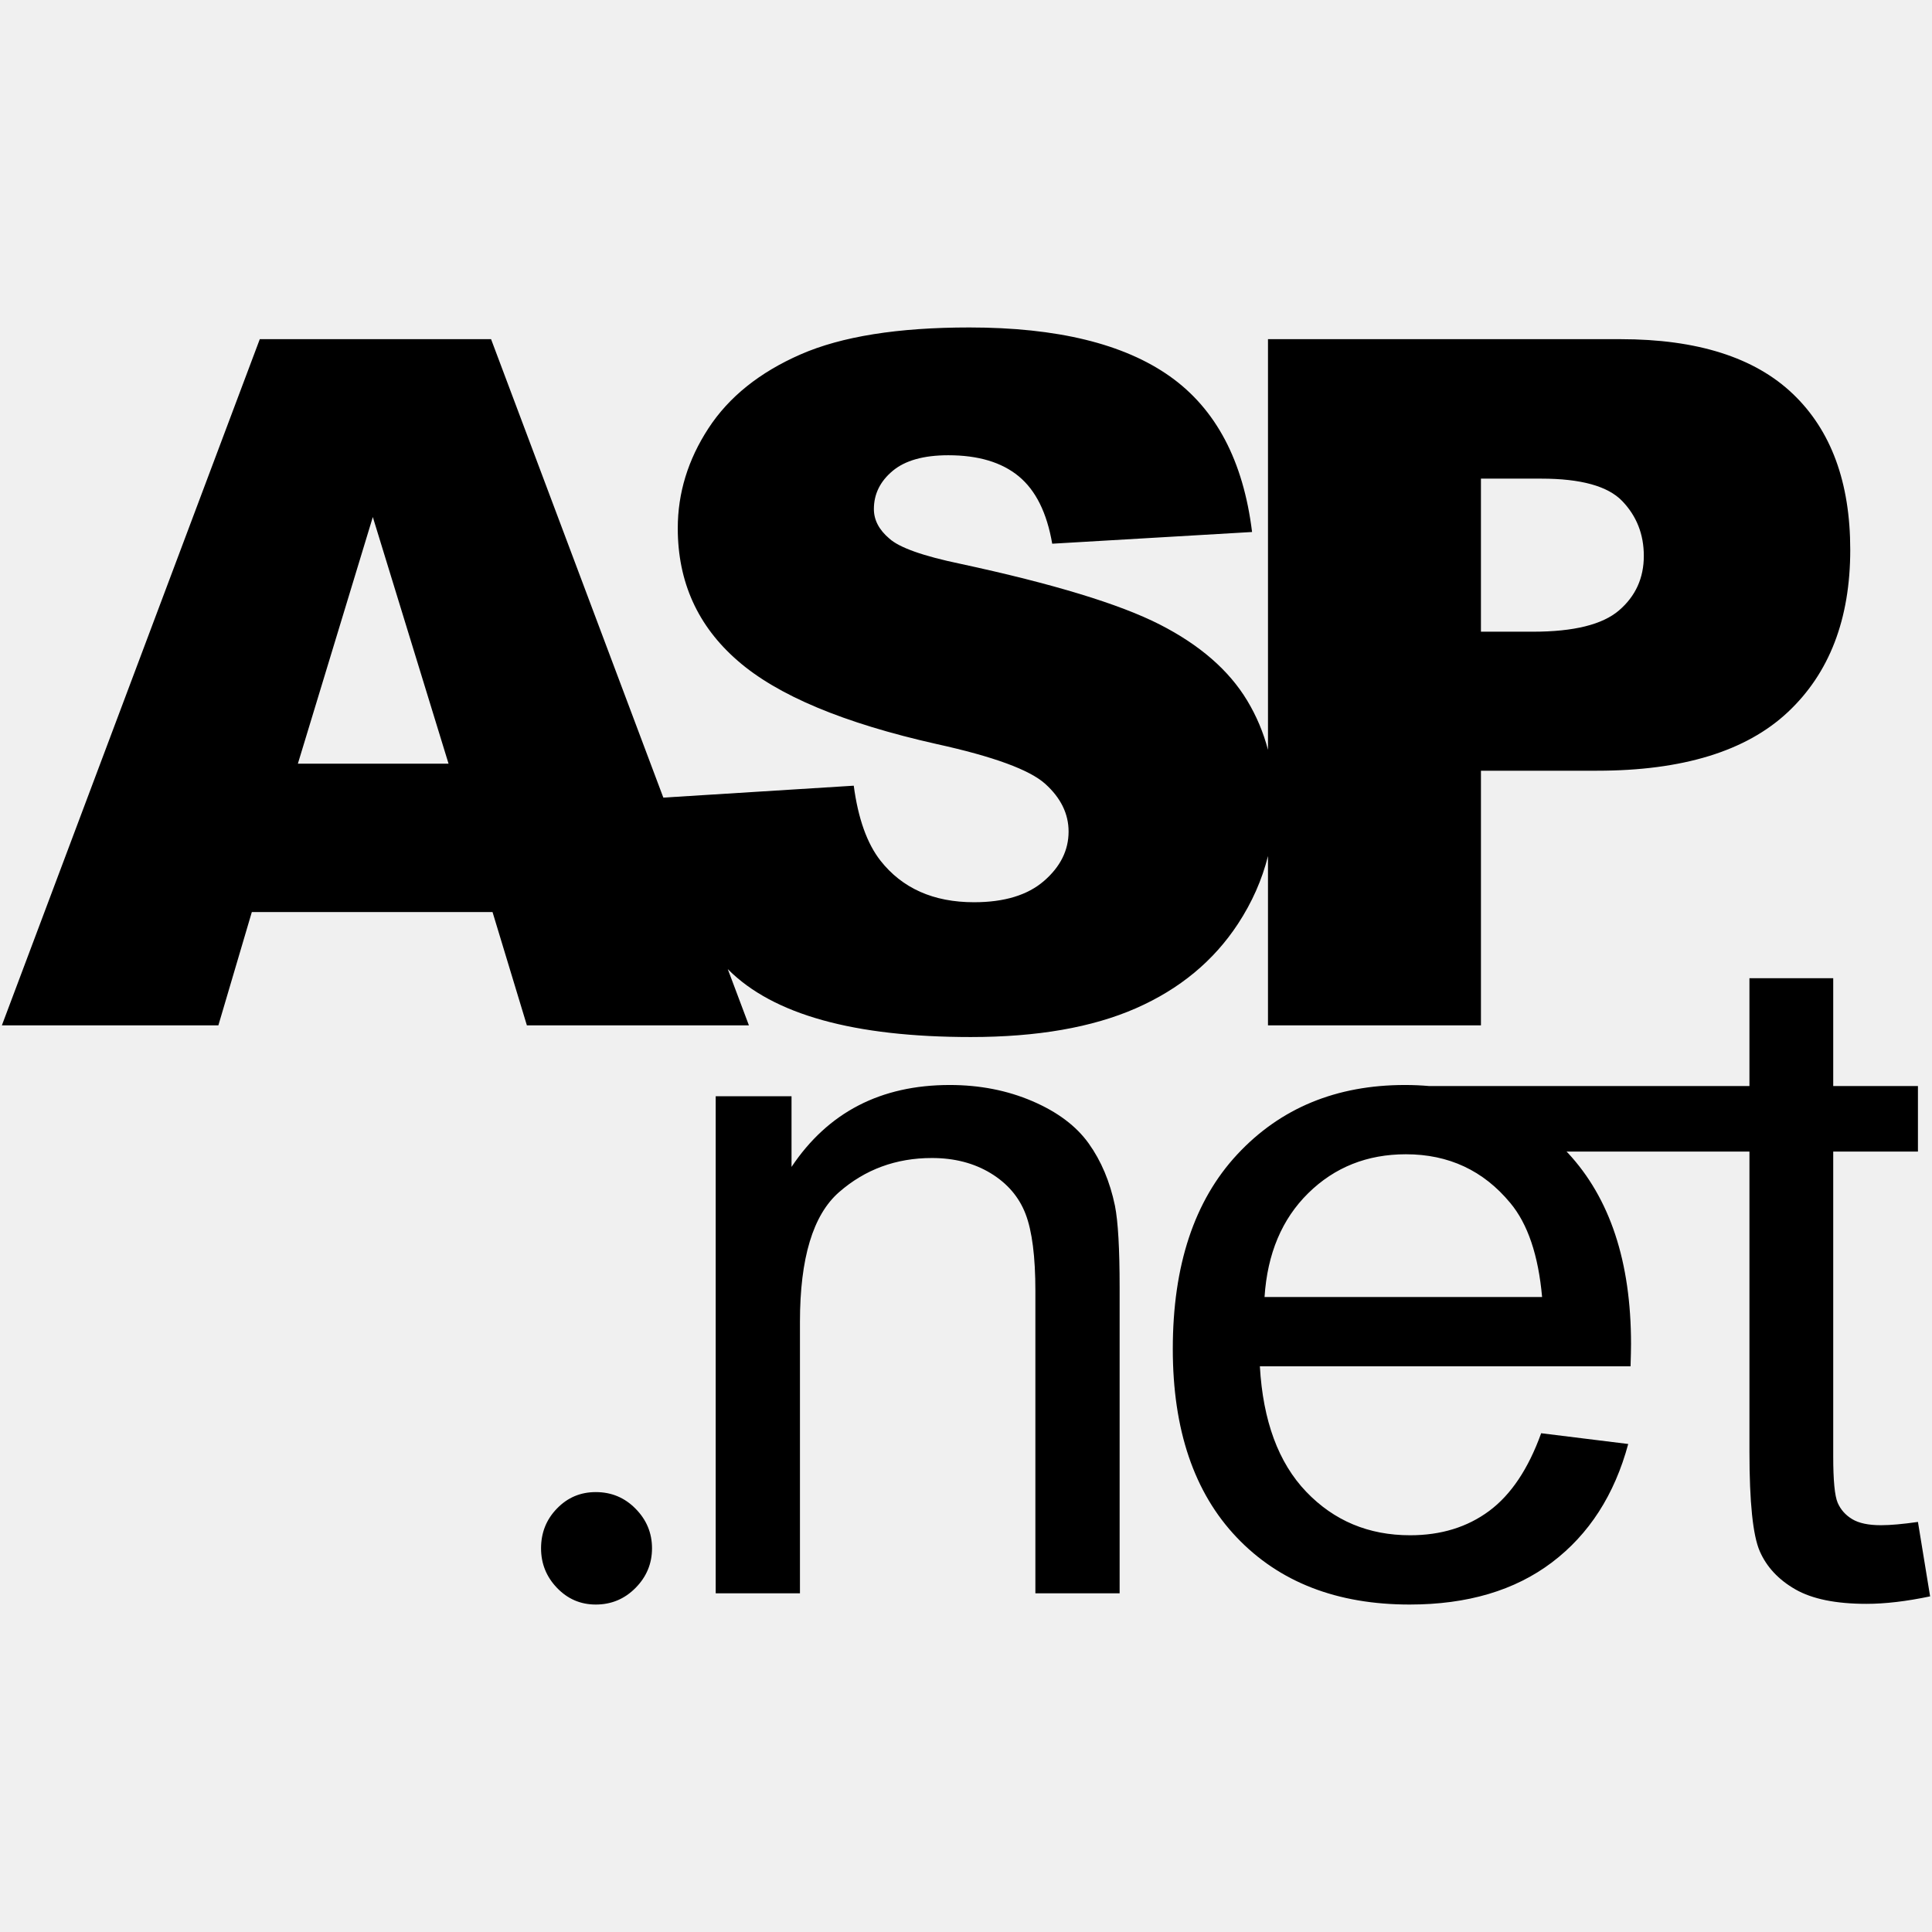
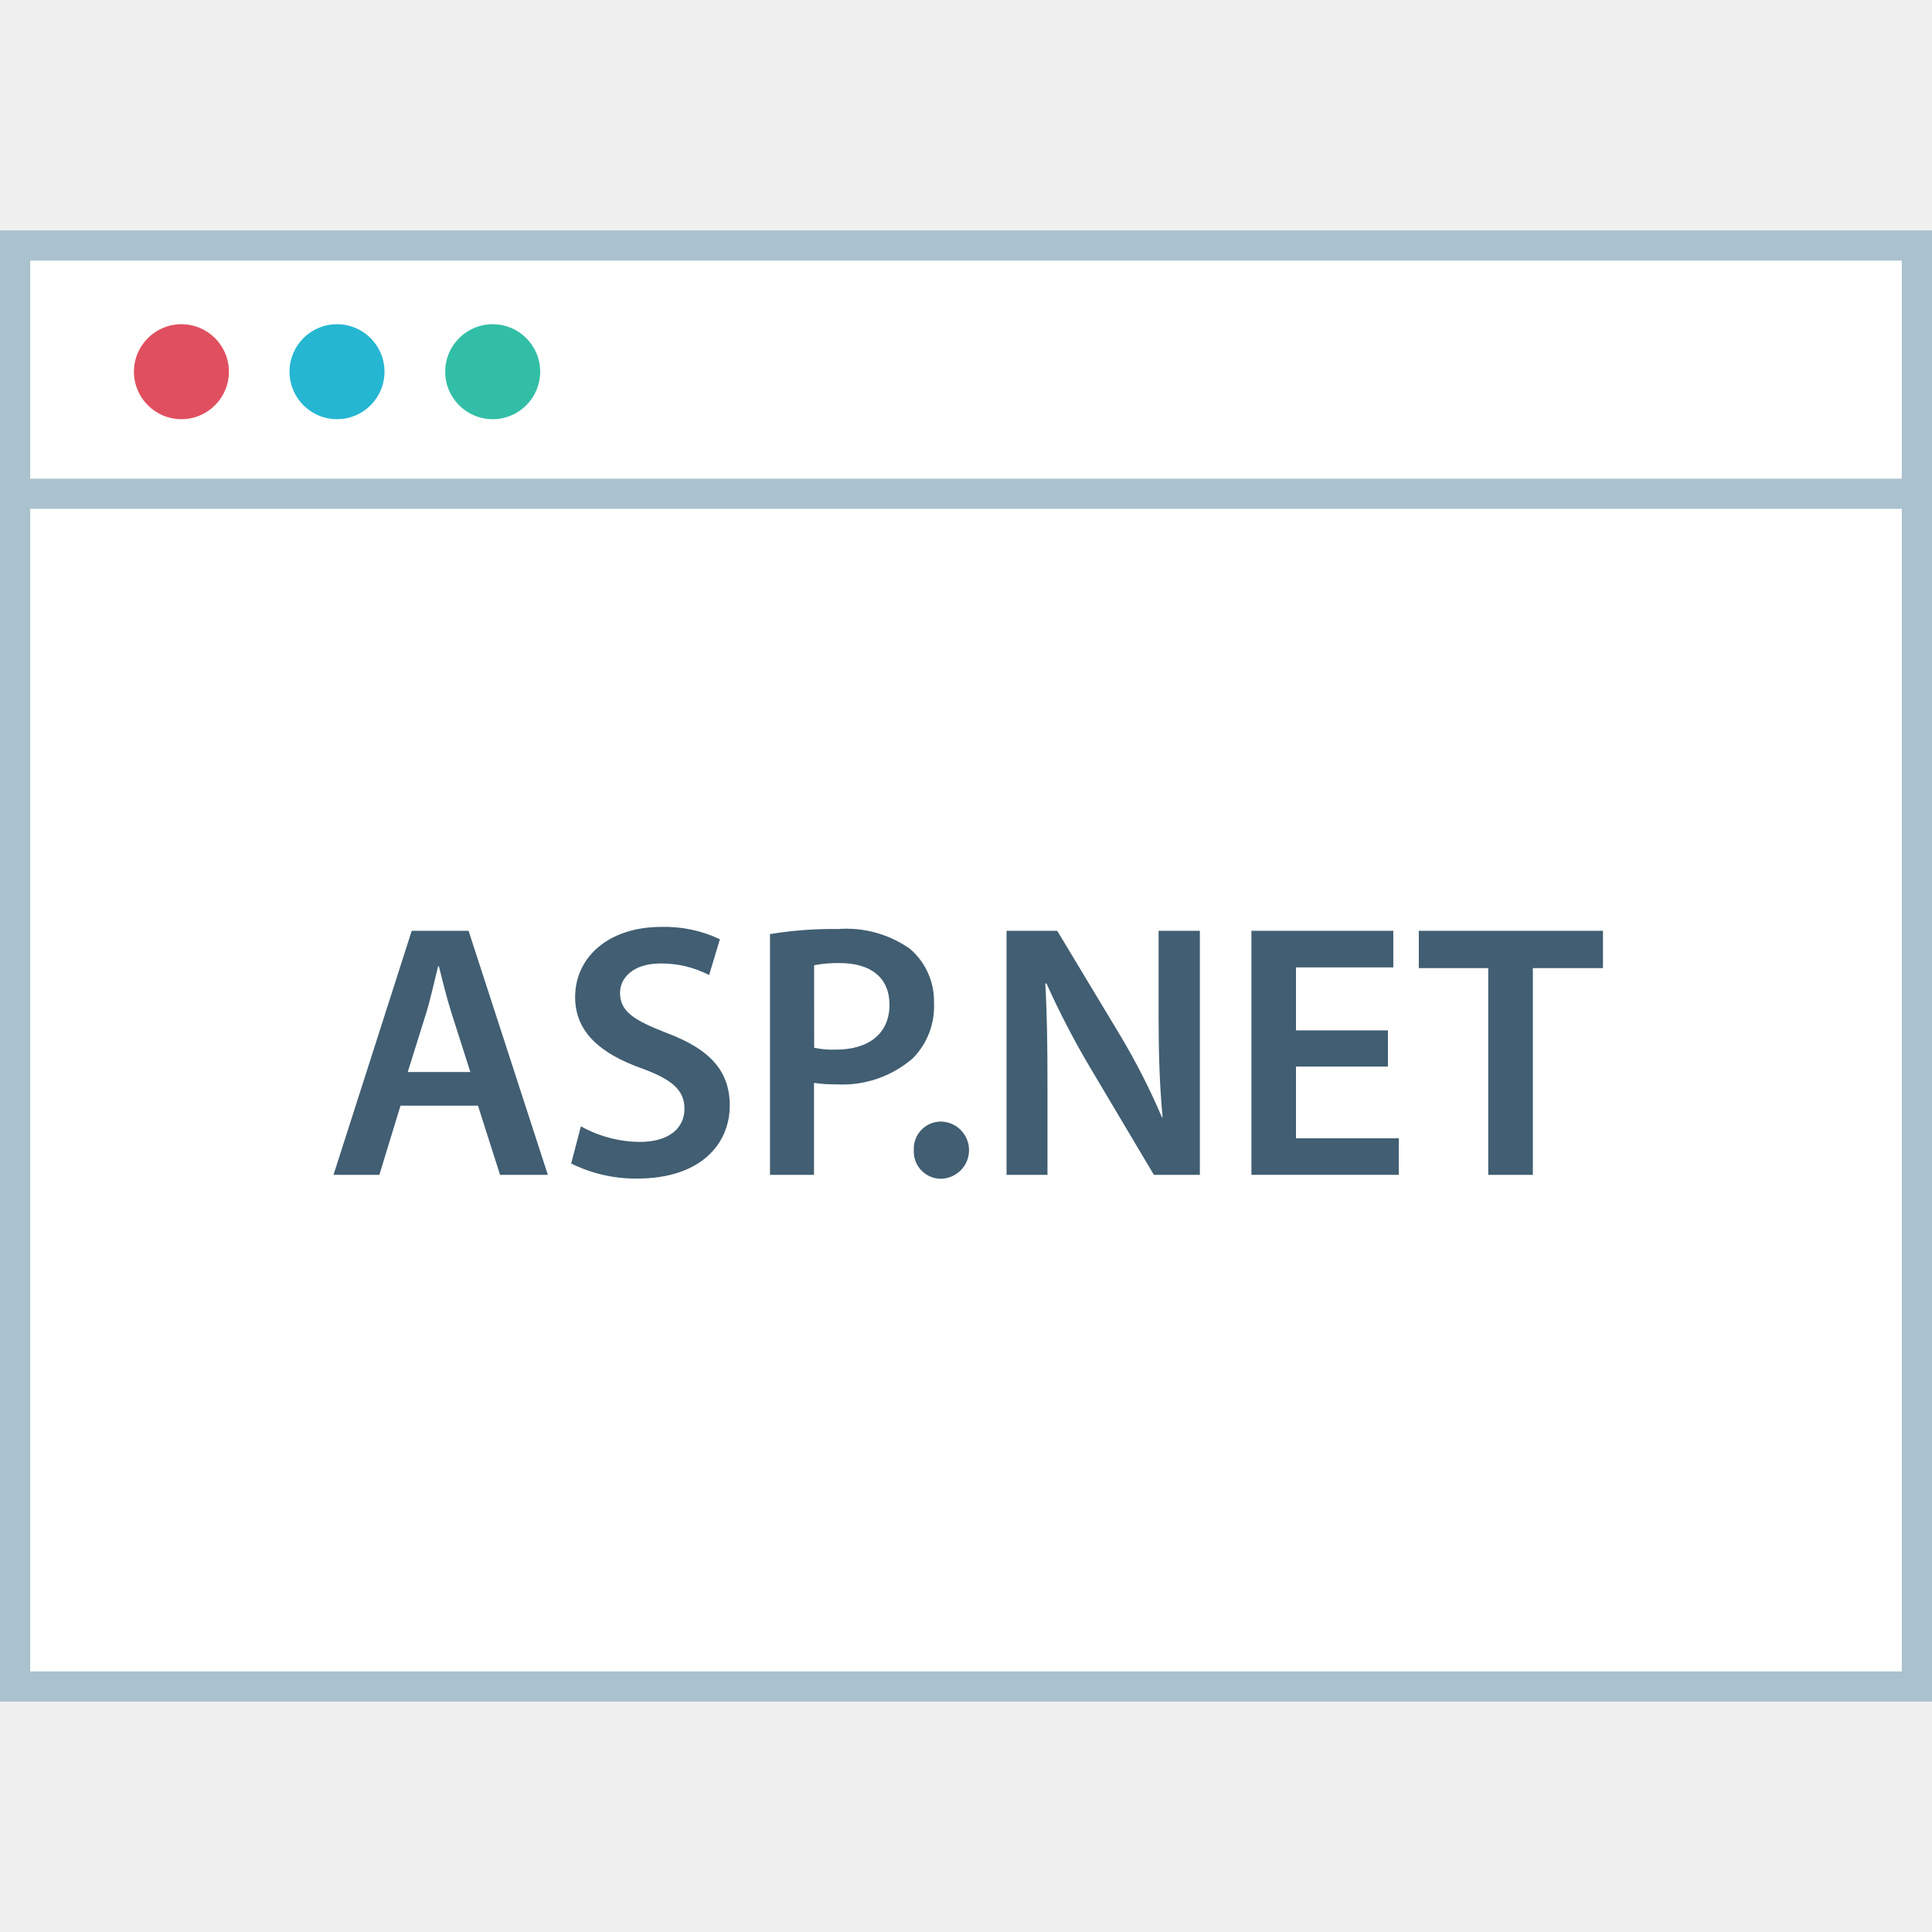
- <svg xmlns="http://www.w3.org/2000/svg" enable-background="new 0 0 512 512" height="512" viewBox="0 0 512 512" width="512">
-   <path d="m295.474 319.537c.826 4.135 1.24 11.37 1.24 21.707v80.997h-22.327v-80.129c0-9.097-.868-15.894-2.604-20.404-1.737-4.507-4.817-8.104-9.241-10.792-4.424-2.683-9.613-4.031-15.567-4.031-9.51 0-17.717 3.019-24.622 9.055-6.905 6.037-10.357 17.49-10.357 34.359v71.942h-22.327v-131.729h20.094v18.73c9.675-14.472 23.65-21.707 41.925-21.707 7.938 0 15.236 1.426 21.893 4.279s11.64 6.595 14.947 11.226 5.622 10.13 6.946 16.497zm216.026 103.515c-6.284 1.323-11.908 1.984-16.869 1.984-8.104 0-14.389-1.281-18.854-3.845-4.465-2.563-7.607-5.934-9.427-10.109-1.819-4.172-2.729-12.962-2.729-26.358v-79.542h-48.475c.111.12.235.219.347.339 11.164 11.99 16.746 28.859 16.746 50.608 0 1.322-.042 3.308-.124 5.953h-98.239c.827 14.472 4.92 25.553 12.279 33.243 7.36 7.69 16.539 11.535 27.537 11.535 8.187 0 15.174-2.149 20.963-6.45 5.788-4.3 10.378-11.163 13.769-20.59l23.071 2.853c-3.639 13.479-10.378 23.939-20.219 31.382s-22.41 11.164-37.708 11.164c-19.268 0-34.545-5.934-45.832-17.8-11.288-11.862-16.932-28.509-16.932-49.926 0-22.162 5.706-39.362 17.117-51.601 11.412-12.238 26.214-18.357 44.406-18.357 2.199 0 4.354.095 6.454.281h84.839v-28.579h22.203v28.579h22.451v17.365h-22.451v80.782c0 6.367.393 10.461 1.178 12.28.786 1.819 2.067 3.267 3.846 4.341 1.777 1.075 4.32 1.613 7.628 1.613 2.481 0 5.747-.29 9.8-.869zm-102.828-79.327c-.993-11.081-3.805-19.392-8.435-24.932-7.112-8.601-16.332-12.9-27.661-12.9-10.254 0-18.875 3.432-25.862 10.295-6.987 6.864-10.854 16.043-11.598 27.537zm-250.791 51.695c-4.035 0-7.459 1.435-10.279 4.354-2.82 2.898-4.217 6.405-4.217 10.548 0 4.035 1.397 7.529 4.217 10.473s6.244 4.425 10.279 4.425c4.139 0 7.662-1.48 10.56-4.425 2.906-2.943 4.35-6.438 4.35-10.473 0-4.044-1.443-7.55-4.35-10.489-2.899-2.958-6.421-4.413-10.56-4.413zm143.166-128.224c-11.577 5.086-26.172 7.629-43.785 7.629-30.928 0-52.345-5.954-64.253-17.862-.05-.05-.096-.103-.146-.152l5.604 14.913h-58.84l-9.101-30.018h-63.789l-8.865 30.018h-57.372l68.346-181.841h61.292l45.653 121.494 50.461-3.161c1.158 8.683 3.514 15.3 7.07 19.847 5.789 7.361 14.058 11.039 24.808 11.039 8.021 0 14.203-1.879 18.544-5.644 4.342-3.763 6.513-8.125 6.513-13.086 0-4.714-2.067-8.932-6.202-12.652-4.135-3.722-13.728-7.235-28.777-10.544-24.642-5.538-42.214-12.899-52.716-22.078-10.585-9.18-15.877-20.88-15.877-35.104 0-9.344 2.708-18.172 8.125-26.482 5.416-8.311 13.562-14.841 24.436-19.598 10.874-4.755 25.779-7.133 44.716-7.133 23.237 0 40.954 4.323 53.151 12.962 12.197 8.642 19.453 22.39 21.769 41.243l-52.965 3.102c-1.405-8.187-4.362-14.141-8.869-17.862-4.506-3.721-10.729-5.581-18.667-5.581-6.533 0-11.453 1.385-14.761 4.155-3.308 2.771-4.961 6.14-4.961 10.108 0 2.896 1.364 5.502 4.093 7.814 2.646 2.4 8.931 4.633 18.854 6.698 24.56 5.293 42.152 10.649 52.778 16.063 10.626 5.416 18.358 12.137 23.195 20.156 2.479 4.109 4.312 8.472 5.521 13.079v-108.835h93.401c20.342 0 35.578 4.837 45.708 14.512 10.13 9.676 15.195 23.443 15.195 41.306 0 18.357-5.521 32.705-16.56 43.041-11.04 10.339-27.889 15.505-50.546 15.505h-30.762v67.478h-56.438v-44.868c-1.574 6.286-4.216 12.271-7.939 17.952-6.451 9.84-15.465 17.302-27.042 22.387zm91.417-99.789h13.769c10.832 0 18.44-1.88 22.823-5.645 4.383-3.762 6.573-8.577 6.573-14.45 0-5.706-1.901-10.543-5.705-14.513-3.804-3.969-10.957-5.954-21.459-5.954h-16.001zm-273.593 34.979-20.07-65.368-19.863 65.368z" />
+ <svg xmlns="http://www.w3.org/2000/svg" version="1.1" id="Layer_1" viewBox="0 0 512 512" xml:space="preserve">
+   <rect x="4" y="65.048" style="fill:#FFFFFF;" width="504" height="381.896" />
+   <g>
+     <path style="fill:#AAC1CE;" d="M504,69.048v373.904H8V69.048H504 M512,61.048H0v389.904h512V61.048z" />
+     <rect x="2.992" y="126.848" style="fill:#AAC1CE;" width="505.84" height="8" />
+   </g>
+   <circle style="fill:#E04F5F;" cx="48.08" cy="98.504" r="12.584" />
+   <circle style="fill:#25B6D2;" cx="89.312" cy="98.504" r="12.584" />
+   <circle style="fill:#32BEA6;" cx="130.568" cy="98.504" r="12.584" />
+   <g>
+     <path style="fill:#415E72;" d="M106.136,293.016l-5.6,18.328H88.384l20.728-64.672h15.064l21.008,64.672H132.52l-5.848-18.328   H106.136z M124.648,284.096l-5.088-15.928c-1.24-3.928-2.296-8.344-3.256-12.088h-0.192c-0.96,3.744-1.912,8.248-3.072,12.088   l-4.984,15.928H124.648z" />
+     <path style="fill:#415E72;" d="M153.944,298.488c4.784,2.664,10.16,4.088,15.64,4.128c7.576,0,11.808-3.544,11.808-8.8   c0-4.896-3.264-7.776-11.512-10.752c-10.648-3.832-17.464-9.496-17.464-18.808c0-10.552,8.8-18.616,22.832-18.616   c5.36-0.144,10.688,0.968,15.536,3.264l-2.864,9.496c-3.968-2.056-8.384-3.112-12.856-3.072c-7.488,0-10.752,4-10.752,7.776   c0,4.984,3.744,7.288,12.384,10.648c11.2,4.216,16.696,9.88,16.696,19.2c0,10.36-7.864,19.384-24.56,19.384   c-6.056,0.064-12.04-1.312-17.464-4L153.944,298.488z" />
+     <path style="fill:#415E72;" d="M204.056,247.544c5.96-0.976,12-1.432,18.04-1.344c6.784-0.52,13.536,1.352,19.096,5.28   c4.144,3.576,6.464,8.816,6.328,14.288c0.264,5.464-1.768,10.784-5.6,14.68c-5.648,4.888-12.984,7.376-20.44,6.912   c-1.928,0.032-3.856-0.096-5.76-0.384v24.368h-11.664L204.056,247.544L204.056,247.544z M215.76,277.672   c1.896,0.392,3.824,0.56,5.76,0.488c8.8,0,14.2-4.32,14.2-11.896c0-7.2-4.992-11.04-13.152-11.04   c-2.288-0.048-4.568,0.144-6.816,0.576L215.76,277.672z" />
+     <path style="fill:#415E72;" d="M242.168,304.8c-0.208-3.968,2.84-7.36,6.816-7.568c0.16-0.008,0.32-0.008,0.48-0.008   c4.184,0.136,7.472,3.64,7.336,7.824c-0.128,3.992-3.336,7.2-7.336,7.336c-3.976,0.056-7.248-3.12-7.304-7.096   C242.16,305.128,242.16,304.96,242.168,304.8z" />
+     <path style="fill:#415E72;" d="M266.744,311.344v-64.672h13.432l16.696,27.728c4.168,6.968,7.856,14.208,11.04,21.68h0.184   c-0.8-8.632-1.056-16.984-1.056-26.856v-22.552h10.936v64.672h-12.184l-16.88-28.4c-4.288-7.232-8.16-14.696-11.608-22.36   l-0.288,0.096c0.48,8.352,0.576,16.888,0.576,27.536v23.128H266.744z" />
+     <path style="fill:#415E72;" d="M367.816,282.656h-24.368v19h27.24v9.688H331.64v-64.672h37.6v9.696h-25.792v16.696h24.368V282.656z   " />
+     <path style="fill:#415E72;" d="M394.4,256.56H376v-9.888h48.8v9.888h-18.576v54.792H394.4V256.56z" />
+   </g>
</svg>
